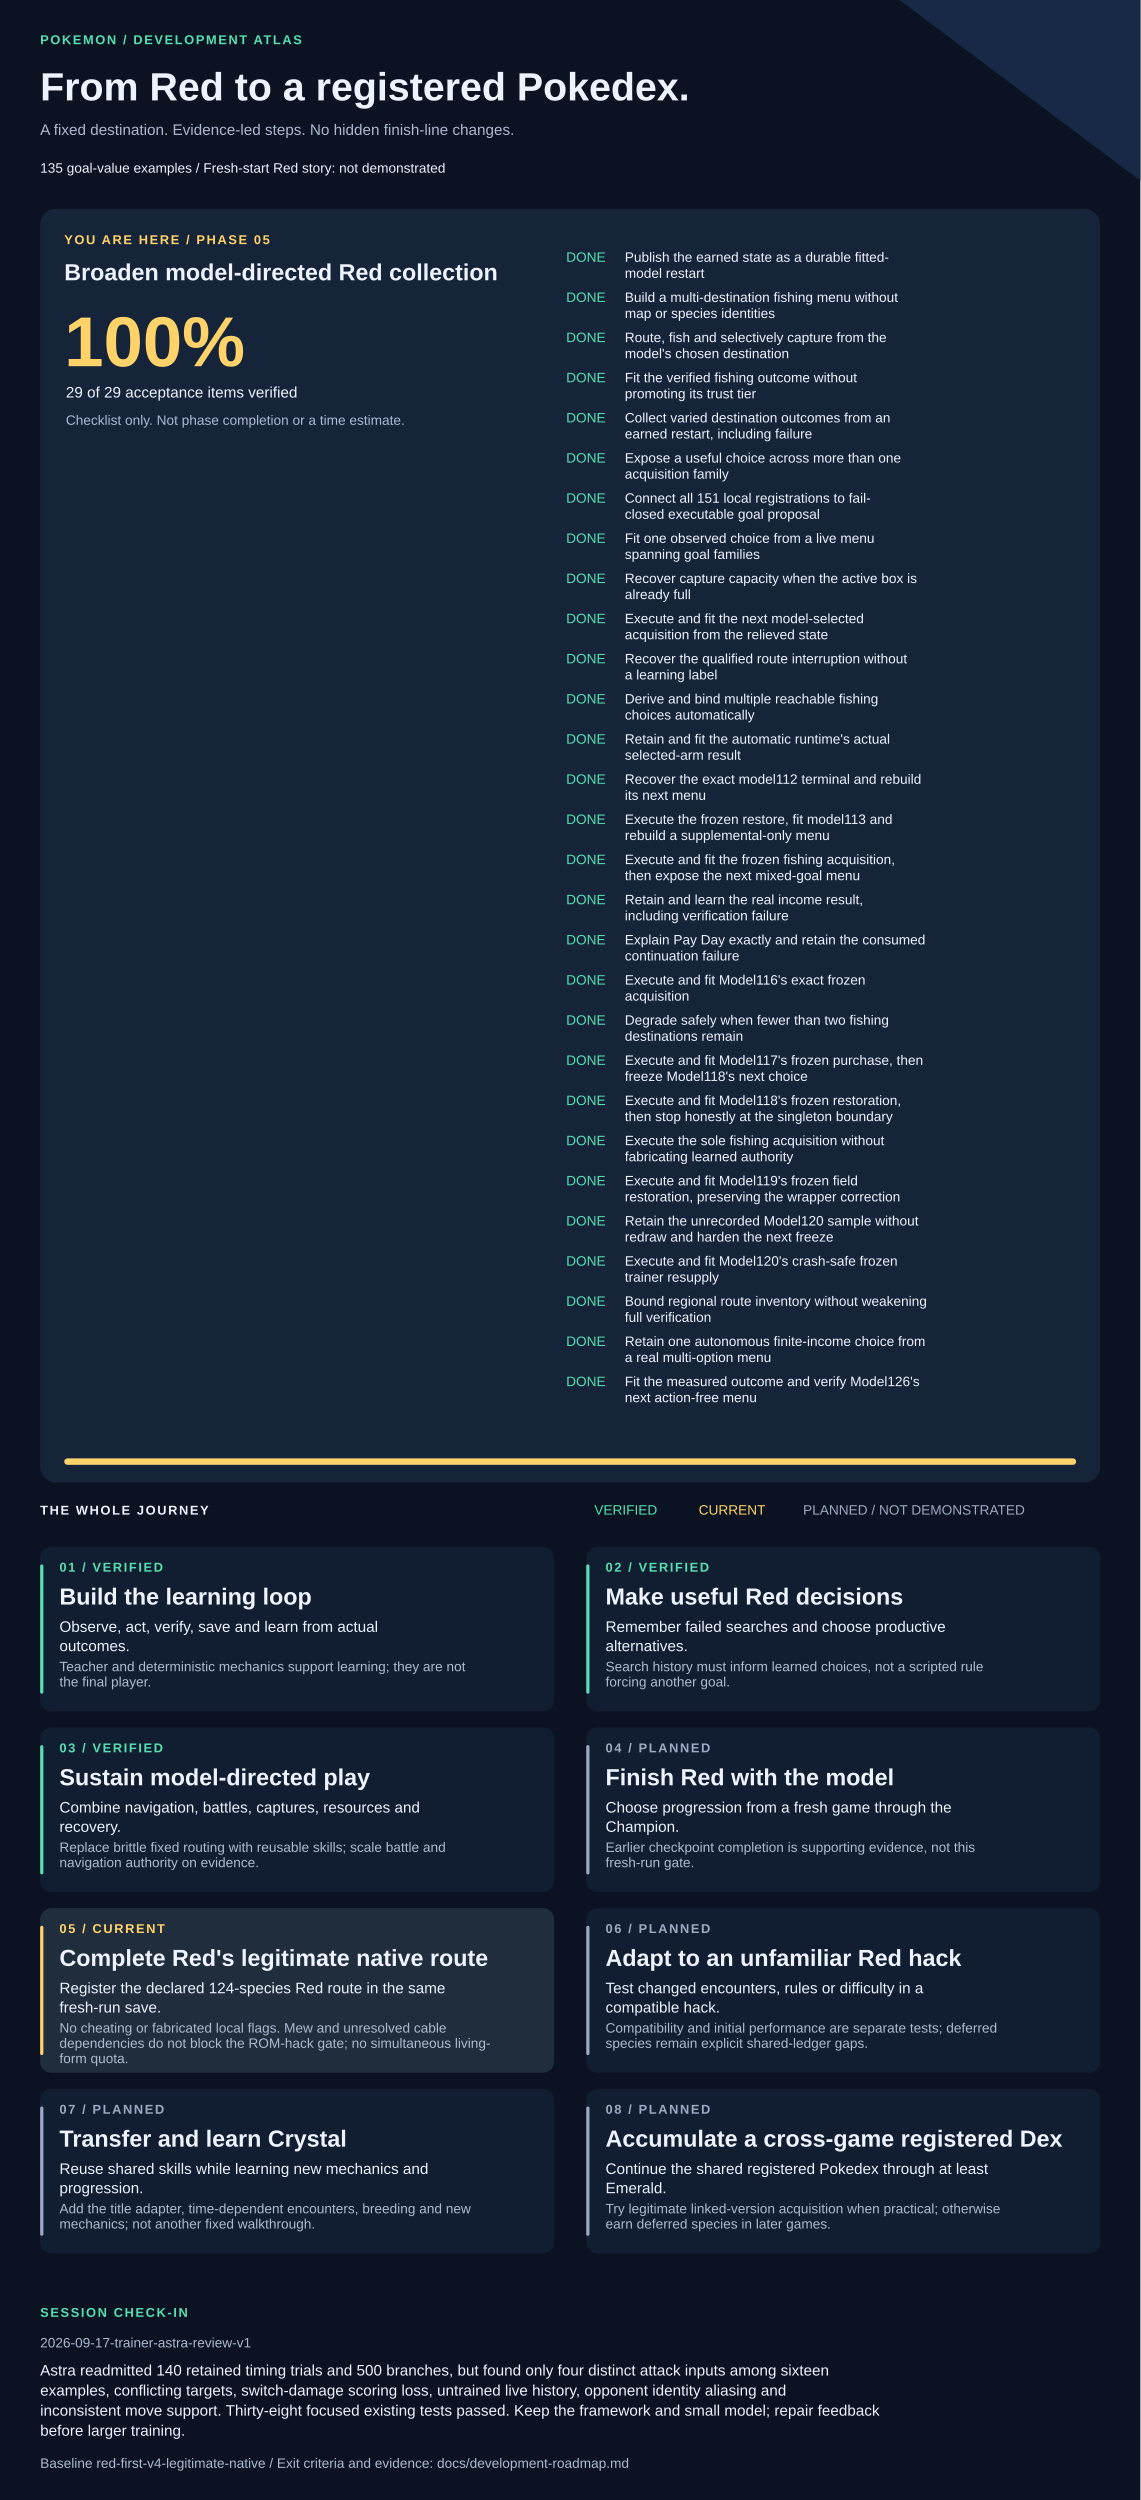
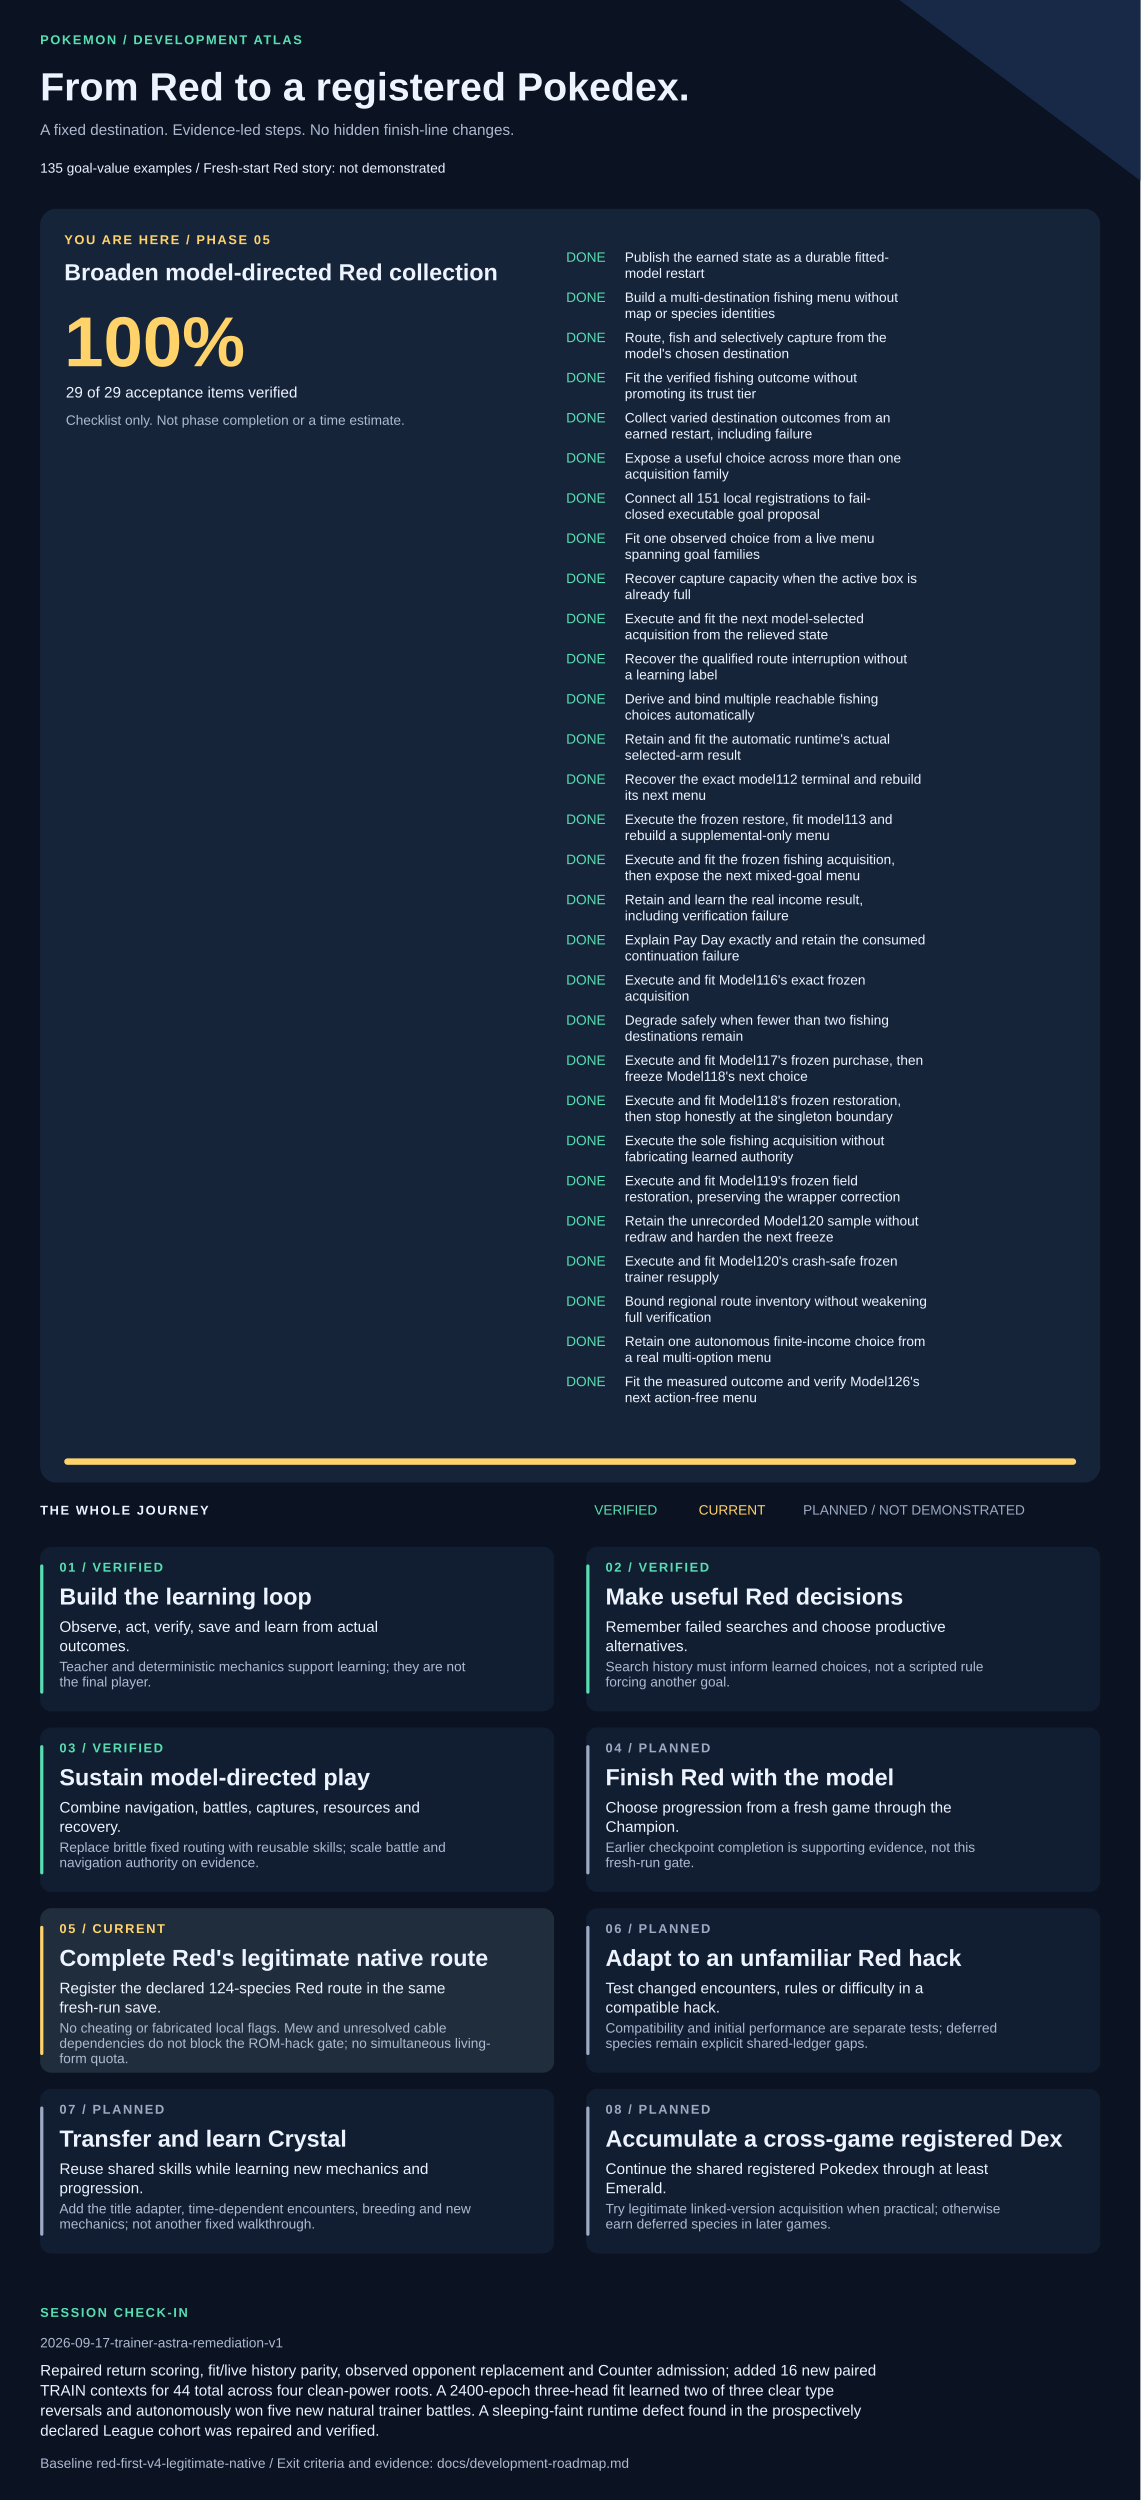
<svg xmlns="http://www.w3.org/2000/svg" width="1420" height="3113" viewBox="0 0 1420 3113" role="img" aria-labelledby="title description">
  <style>text{font-family:Arial,Helvetica,sans-serif;fill:#edf3ff}.muted{fill:#adbad1}.eyebrow{font-size:16px;letter-spacing:2px;font-weight:bold}.heading{font-size:29px;font-weight:bold}.body{font-size:19px}.small{font-size:17px}</style>
  <rect width="1420" height="3113" fill="#0b1221" />
  <path d="M1120 0H1420V225Z" fill="#172947" />
  <text x="50" y="55" class="eyebrow" style="fill:#57dfb1">POKEMON / DEVELOPMENT ATLAS</text>
  <text x="50" y="125" style="font-size:49px;font-weight:bold">From Red to a registered Pokedex.</text>
  <text x="50" y="168" class="body muted">A fixed destination. Evidence-led steps. No hidden finish-line changes.</text>
  <text x="50" y="215" class="small">135 goal-value examples  /  Fresh-start Red story: not demonstrated</text>
  <rect x="50" y="260" width="1320" height="1586" rx="20" fill="#16243a" />
  <text x="80" y="304" class="eyebrow" style="fill:#ffd36a">YOU ARE HERE / PHASE 05</text>
  <text x="80" y="349" class="heading">Broaden model-directed Red collection</text>
  <text x="80" y="456" style="font-size:88px;font-weight:bold;fill:#ffd36a">100%</text>
  <text x="82" y="495" class="body">29 of 29 acceptance items verified</text>
  <text x="82" y="529" class="small muted">Checklist only. Not phase completion or a time estimate.</text>
  <text x="705" y="326" class="small" style="fill:#57dfb1">DONE</text>
  <text x="778" y="326" class="small">Publish the earned state as a durable fitted-</text>
  <text x="778" y="346" class="small">model restart</text>
  <text x="705" y="376" class="small" style="fill:#57dfb1">DONE</text>
  <text x="778" y="376" class="small">Build a multi-destination fishing menu without</text>
  <text x="778" y="396" class="small">map or species identities</text>
  <text x="705" y="426" class="small" style="fill:#57dfb1">DONE</text>
  <text x="778" y="426" class="small">Route, fish and selectively capture from the</text>
  <text x="778" y="446" class="small">model's chosen destination</text>
  <text x="705" y="476" class="small" style="fill:#57dfb1">DONE</text>
  <text x="778" y="476" class="small">Fit the verified fishing outcome without</text>
  <text x="778" y="496" class="small">promoting its trust tier</text>
  <text x="705" y="526" class="small" style="fill:#57dfb1">DONE</text>
  <text x="778" y="526" class="small">Collect varied destination outcomes from an</text>
  <text x="778" y="546" class="small">earned restart, including failure</text>
  <text x="705" y="576" class="small" style="fill:#57dfb1">DONE</text>
  <text x="778" y="576" class="small">Expose a useful choice across more than one</text>
  <text x="778" y="596" class="small">acquisition family</text>
  <text x="705" y="626" class="small" style="fill:#57dfb1">DONE</text>
  <text x="778" y="626" class="small">Connect all 151 local registrations to fail-</text>
  <text x="778" y="646" class="small">closed executable goal proposal</text>
  <text x="705" y="676" class="small" style="fill:#57dfb1">DONE</text>
  <text x="778" y="676" class="small">Fit one observed choice from a live menu</text>
  <text x="778" y="696" class="small">spanning goal families</text>
  <text x="705" y="726" class="small" style="fill:#57dfb1">DONE</text>
  <text x="778" y="726" class="small">Recover capture capacity when the active box is</text>
  <text x="778" y="746" class="small">already full</text>
  <text x="705" y="776" class="small" style="fill:#57dfb1">DONE</text>
  <text x="778" y="776" class="small">Execute and fit the next model-selected</text>
  <text x="778" y="796" class="small">acquisition from the relieved state</text>
  <text x="705" y="826" class="small" style="fill:#57dfb1">DONE</text>
  <text x="778" y="826" class="small">Recover the qualified route interruption without</text>
  <text x="778" y="846" class="small">a learning label</text>
  <text x="705" y="876" class="small" style="fill:#57dfb1">DONE</text>
  <text x="778" y="876" class="small">Derive and bind multiple reachable fishing</text>
  <text x="778" y="896" class="small">choices automatically</text>
  <text x="705" y="926" class="small" style="fill:#57dfb1">DONE</text>
  <text x="778" y="926" class="small">Retain and fit the automatic runtime's actual</text>
  <text x="778" y="946" class="small">selected-arm result</text>
  <text x="705" y="976" class="small" style="fill:#57dfb1">DONE</text>
  <text x="778" y="976" class="small">Recover the exact model112 terminal and rebuild</text>
  <text x="778" y="996" class="small">its next menu</text>
  <text x="705" y="1026" class="small" style="fill:#57dfb1">DONE</text>
  <text x="778" y="1026" class="small">Execute the frozen restore, fit model113 and</text>
  <text x="778" y="1046" class="small">rebuild a supplemental-only menu</text>
  <text x="705" y="1076" class="small" style="fill:#57dfb1">DONE</text>
  <text x="778" y="1076" class="small">Execute and fit the frozen fishing acquisition,</text>
  <text x="778" y="1096" class="small">then expose the next mixed-goal menu</text>
  <text x="705" y="1126" class="small" style="fill:#57dfb1">DONE</text>
  <text x="778" y="1126" class="small">Retain and learn the real income result,</text>
  <text x="778" y="1146" class="small">including verification failure</text>
  <text x="705" y="1176" class="small" style="fill:#57dfb1">DONE</text>
  <text x="778" y="1176" class="small">Explain Pay Day exactly and retain the consumed</text>
  <text x="778" y="1196" class="small">continuation failure</text>
  <text x="705" y="1226" class="small" style="fill:#57dfb1">DONE</text>
  <text x="778" y="1226" class="small">Execute and fit Model116's exact frozen</text>
  <text x="778" y="1246" class="small">acquisition</text>
  <text x="705" y="1276" class="small" style="fill:#57dfb1">DONE</text>
  <text x="778" y="1276" class="small">Degrade safely when fewer than two fishing</text>
  <text x="778" y="1296" class="small">destinations remain</text>
  <text x="705" y="1326" class="small" style="fill:#57dfb1">DONE</text>
  <text x="778" y="1326" class="small">Execute and fit Model117's frozen purchase, then</text>
  <text x="778" y="1346" class="small">freeze Model118's next choice</text>
  <text x="705" y="1376" class="small" style="fill:#57dfb1">DONE</text>
  <text x="778" y="1376" class="small">Execute and fit Model118's frozen restoration,</text>
  <text x="778" y="1396" class="small">then stop honestly at the singleton boundary</text>
  <text x="705" y="1426" class="small" style="fill:#57dfb1">DONE</text>
  <text x="778" y="1426" class="small">Execute the sole fishing acquisition without</text>
  <text x="778" y="1446" class="small">fabricating learned authority</text>
  <text x="705" y="1476" class="small" style="fill:#57dfb1">DONE</text>
  <text x="778" y="1476" class="small">Execute and fit Model119's frozen field</text>
  <text x="778" y="1496" class="small">restoration, preserving the wrapper correction</text>
  <text x="705" y="1526" class="small" style="fill:#57dfb1">DONE</text>
  <text x="778" y="1526" class="small">Retain the unrecorded Model120 sample without</text>
  <text x="778" y="1546" class="small">redraw and harden the next freeze</text>
  <text x="705" y="1576" class="small" style="fill:#57dfb1">DONE</text>
  <text x="778" y="1576" class="small">Execute and fit Model120's crash-safe frozen</text>
  <text x="778" y="1596" class="small">trainer resupply</text>
  <text x="705" y="1626" class="small" style="fill:#57dfb1">DONE</text>
  <text x="778" y="1626" class="small">Bound regional route inventory without weakening</text>
  <text x="778" y="1646" class="small">full verification</text>
  <text x="705" y="1676" class="small" style="fill:#57dfb1">DONE</text>
  <text x="778" y="1676" class="small">Retain one autonomous finite-income choice from</text>
  <text x="778" y="1696" class="small">a real multi-option menu</text>
  <text x="705" y="1726" class="small" style="fill:#57dfb1">DONE</text>
  <text x="778" y="1726" class="small">Fit the measured outcome and verify Model126's</text>
  <text x="778" y="1746" class="small">next action-free menu</text>
  <rect x="80" y="1816" width="1260" height="8" rx="4" fill="#293b55" />
  <rect x="80" y="1816" width="1260" height="8" rx="4" fill="#ffd36a" />
  <text x="50" y="1886" class="eyebrow">THE WHOLE JOURNEY</text>
  <text x="740" y="1886" class="small" style="fill:#57dfb1">VERIFIED</text>
  <text x="870" y="1886" class="small" style="fill:#ffd36a">CURRENT</text>
  <text x="1000" y="1886" class="small" style="fill:#9daac4">PLANNED / NOT DEMONSTRATED</text>
  <rect x="50" y="1926" width="640" height="205" rx="14" fill="#111e31" />
  <rect x="50" y="1948" width="4" height="161" rx="2" fill="#57dfb1" />
  <text x="74" y="1957" class="eyebrow" style="fill:#57dfb1">01 / VERIFIED</text>
  <text x="74" y="1998" class="heading">Build the learning loop</text>
  <text x="74" y="2032" class="body">Observe, act, verify, save and learn from actual</text>
  <text x="74" y="2056" class="body">outcomes.</text>
  <text x="74" y="2081" class="small muted">Teacher and deterministic mechanics support learning; they are not</text>
  <text x="74" y="2100" class="small muted">the final player.</text>
  <rect x="730" y="1926" width="640" height="205" rx="14" fill="#111e31" />
  <rect x="730" y="1948" width="4" height="161" rx="2" fill="#57dfb1" />
  <text x="754" y="1957" class="eyebrow" style="fill:#57dfb1">02 / VERIFIED</text>
  <text x="754" y="1998" class="heading">Make useful Red decisions</text>
  <text x="754" y="2032" class="body">Remember failed searches and choose productive</text>
  <text x="754" y="2056" class="body">alternatives.</text>
  <text x="754" y="2081" class="small muted">Search history must inform learned choices, not a scripted rule</text>
  <text x="754" y="2100" class="small muted">forcing another goal.</text>
  <rect x="50" y="2151" width="640" height="205" rx="14" fill="#111e31" />
  <rect x="50" y="2173" width="4" height="161" rx="2" fill="#57dfb1" />
  <text x="74" y="2182" class="eyebrow" style="fill:#57dfb1">03 / VERIFIED</text>
  <text x="74" y="2223" class="heading">Sustain model-directed play</text>
  <text x="74" y="2257" class="body">Combine navigation, battles, captures, resources and</text>
  <text x="74" y="2281" class="body">recovery.</text>
  <text x="74" y="2306" class="small muted">Replace brittle fixed routing with reusable skills; scale battle and</text>
  <text x="74" y="2325" class="small muted">navigation authority on evidence.</text>
  <rect x="730" y="2151" width="640" height="205" rx="14" fill="#111e31" />
  <rect x="730" y="2173" width="4" height="161" rx="2" fill="#9daac4" />
  <text x="754" y="2182" class="eyebrow" style="fill:#9daac4">04 / PLANNED</text>
  <text x="754" y="2223" class="heading">Finish Red with the model</text>
  <text x="754" y="2257" class="body">Choose progression from a fresh game through the</text>
  <text x="754" y="2281" class="body">Champion.</text>
  <text x="754" y="2306" class="small muted">Earlier checkpoint completion is supporting evidence, not this</text>
  <text x="754" y="2325" class="small muted">fresh-run gate.</text>
  <rect x="50" y="2376" width="640" height="205" rx="14" fill="#202d3d" />
  <rect x="50" y="2398" width="4" height="161" rx="2" fill="#ffd36a" />
  <text x="74" y="2407" class="eyebrow" style="fill:#ffd36a">05 / CURRENT</text>
  <text x="74" y="2448" class="heading">Complete Red's legitimate native route</text>
  <text x="74" y="2482" class="body">Register the declared 124-species Red route in the same</text>
  <text x="74" y="2506" class="body">fresh-run save.</text>
  <text x="74" y="2531" class="small muted">No cheating or fabricated local flags. Mew and unresolved cable</text>
  <text x="74" y="2550" class="small muted">dependencies do not block the ROM-hack gate; no simultaneous living-</text>
  <text x="74" y="2569" class="small muted">form quota.</text>
  <rect x="730" y="2376" width="640" height="205" rx="14" fill="#111e31" />
  <rect x="730" y="2398" width="4" height="161" rx="2" fill="#9daac4" />
  <text x="754" y="2407" class="eyebrow" style="fill:#9daac4">06 / PLANNED</text>
  <text x="754" y="2448" class="heading">Adapt to an unfamiliar Red hack</text>
  <text x="754" y="2482" class="body">Test changed encounters, rules or difficulty in a</text>
  <text x="754" y="2506" class="body">compatible hack.</text>
  <text x="754" y="2531" class="small muted">Compatibility and initial performance are separate tests; deferred</text>
  <text x="754" y="2550" class="small muted">species remain explicit shared-ledger gaps.</text>
  <rect x="50" y="2601" width="640" height="205" rx="14" fill="#111e31" />
  <rect x="50" y="2623" width="4" height="161" rx="2" fill="#9daac4" />
  <text x="74" y="2632" class="eyebrow" style="fill:#9daac4">07 / PLANNED</text>
  <text x="74" y="2673" class="heading">Transfer and learn Crystal</text>
  <text x="74" y="2707" class="body">Reuse shared skills while learning new mechanics and</text>
  <text x="74" y="2731" class="body">progression.</text>
  <text x="74" y="2756" class="small muted">Add the title adapter, time-dependent encounters, breeding and new</text>
  <text x="74" y="2775" class="small muted">mechanics; not another fixed walkthrough.</text>
  <rect x="730" y="2601" width="640" height="205" rx="14" fill="#111e31" />
  <rect x="730" y="2623" width="4" height="161" rx="2" fill="#9daac4" />
  <text x="754" y="2632" class="eyebrow" style="fill:#9daac4">08 / PLANNED</text>
  <text x="754" y="2673" class="heading">Accumulate a cross-game registered Dex</text>
  <text x="754" y="2707" class="body">Continue the shared registered Pokedex through at least</text>
  <text x="754" y="2731" class="body">Emerald.</text>
  <text x="754" y="2756" class="small muted">Try legitimate linked-version acquisition when practical; otherwise</text>
  <text x="754" y="2775" class="small muted">earn deferred species in later games.</text>
  <text x="50" y="2885" class="eyebrow" style="fill:#57dfb1">SESSION CHECK-IN</text>
-   <text x="50" y="2923" class="small muted">2026-09-17-trainer-astra-review-v1</text>
-   <text x="50" y="2958" class="body">Astra readmitted 140 retained timing trials and 500 branches, but found only four distinct attack inputs among sixteen</text>
-   <text x="50" y="2983" class="body">examples, conflicting targets, switch-damage scoring loss, untrained live history, opponent identity aliasing and</text>
-   <text x="50" y="3008" class="body">inconsistent move support. Thirty-eight focused existing tests passed. Keep the framework and small model; repair feedback</text>
-   <text x="50" y="3033" class="body">before larger training.</text>
+   <text x="50" y="2923" class="small muted">2026-09-17-trainer-astra-remediation-v1</text>
+   <text x="50" y="2958" class="body">Repaired return scoring, fit/live history parity, observed opponent replacement and Counter admission; added 16 new paired</text>
+   <text x="50" y="2983" class="body">TRAIN contexts for 44 total across four clean-power roots. A 2400-epoch three-head fit learned two of three clear type</text>
+   <text x="50" y="3008" class="body">reversals and autonomously won five new natural trainer battles. A sleeping-faint runtime defect found in the prospectively</text>
+   <text x="50" y="3033" class="body">declared League cohort was repaired and verified.</text>
  <text x="50" y="3073" class="small muted">Baseline red-first-v4-legitimate-native / Exit criteria and evidence: docs/development-roadmap.md</text>
</svg>
